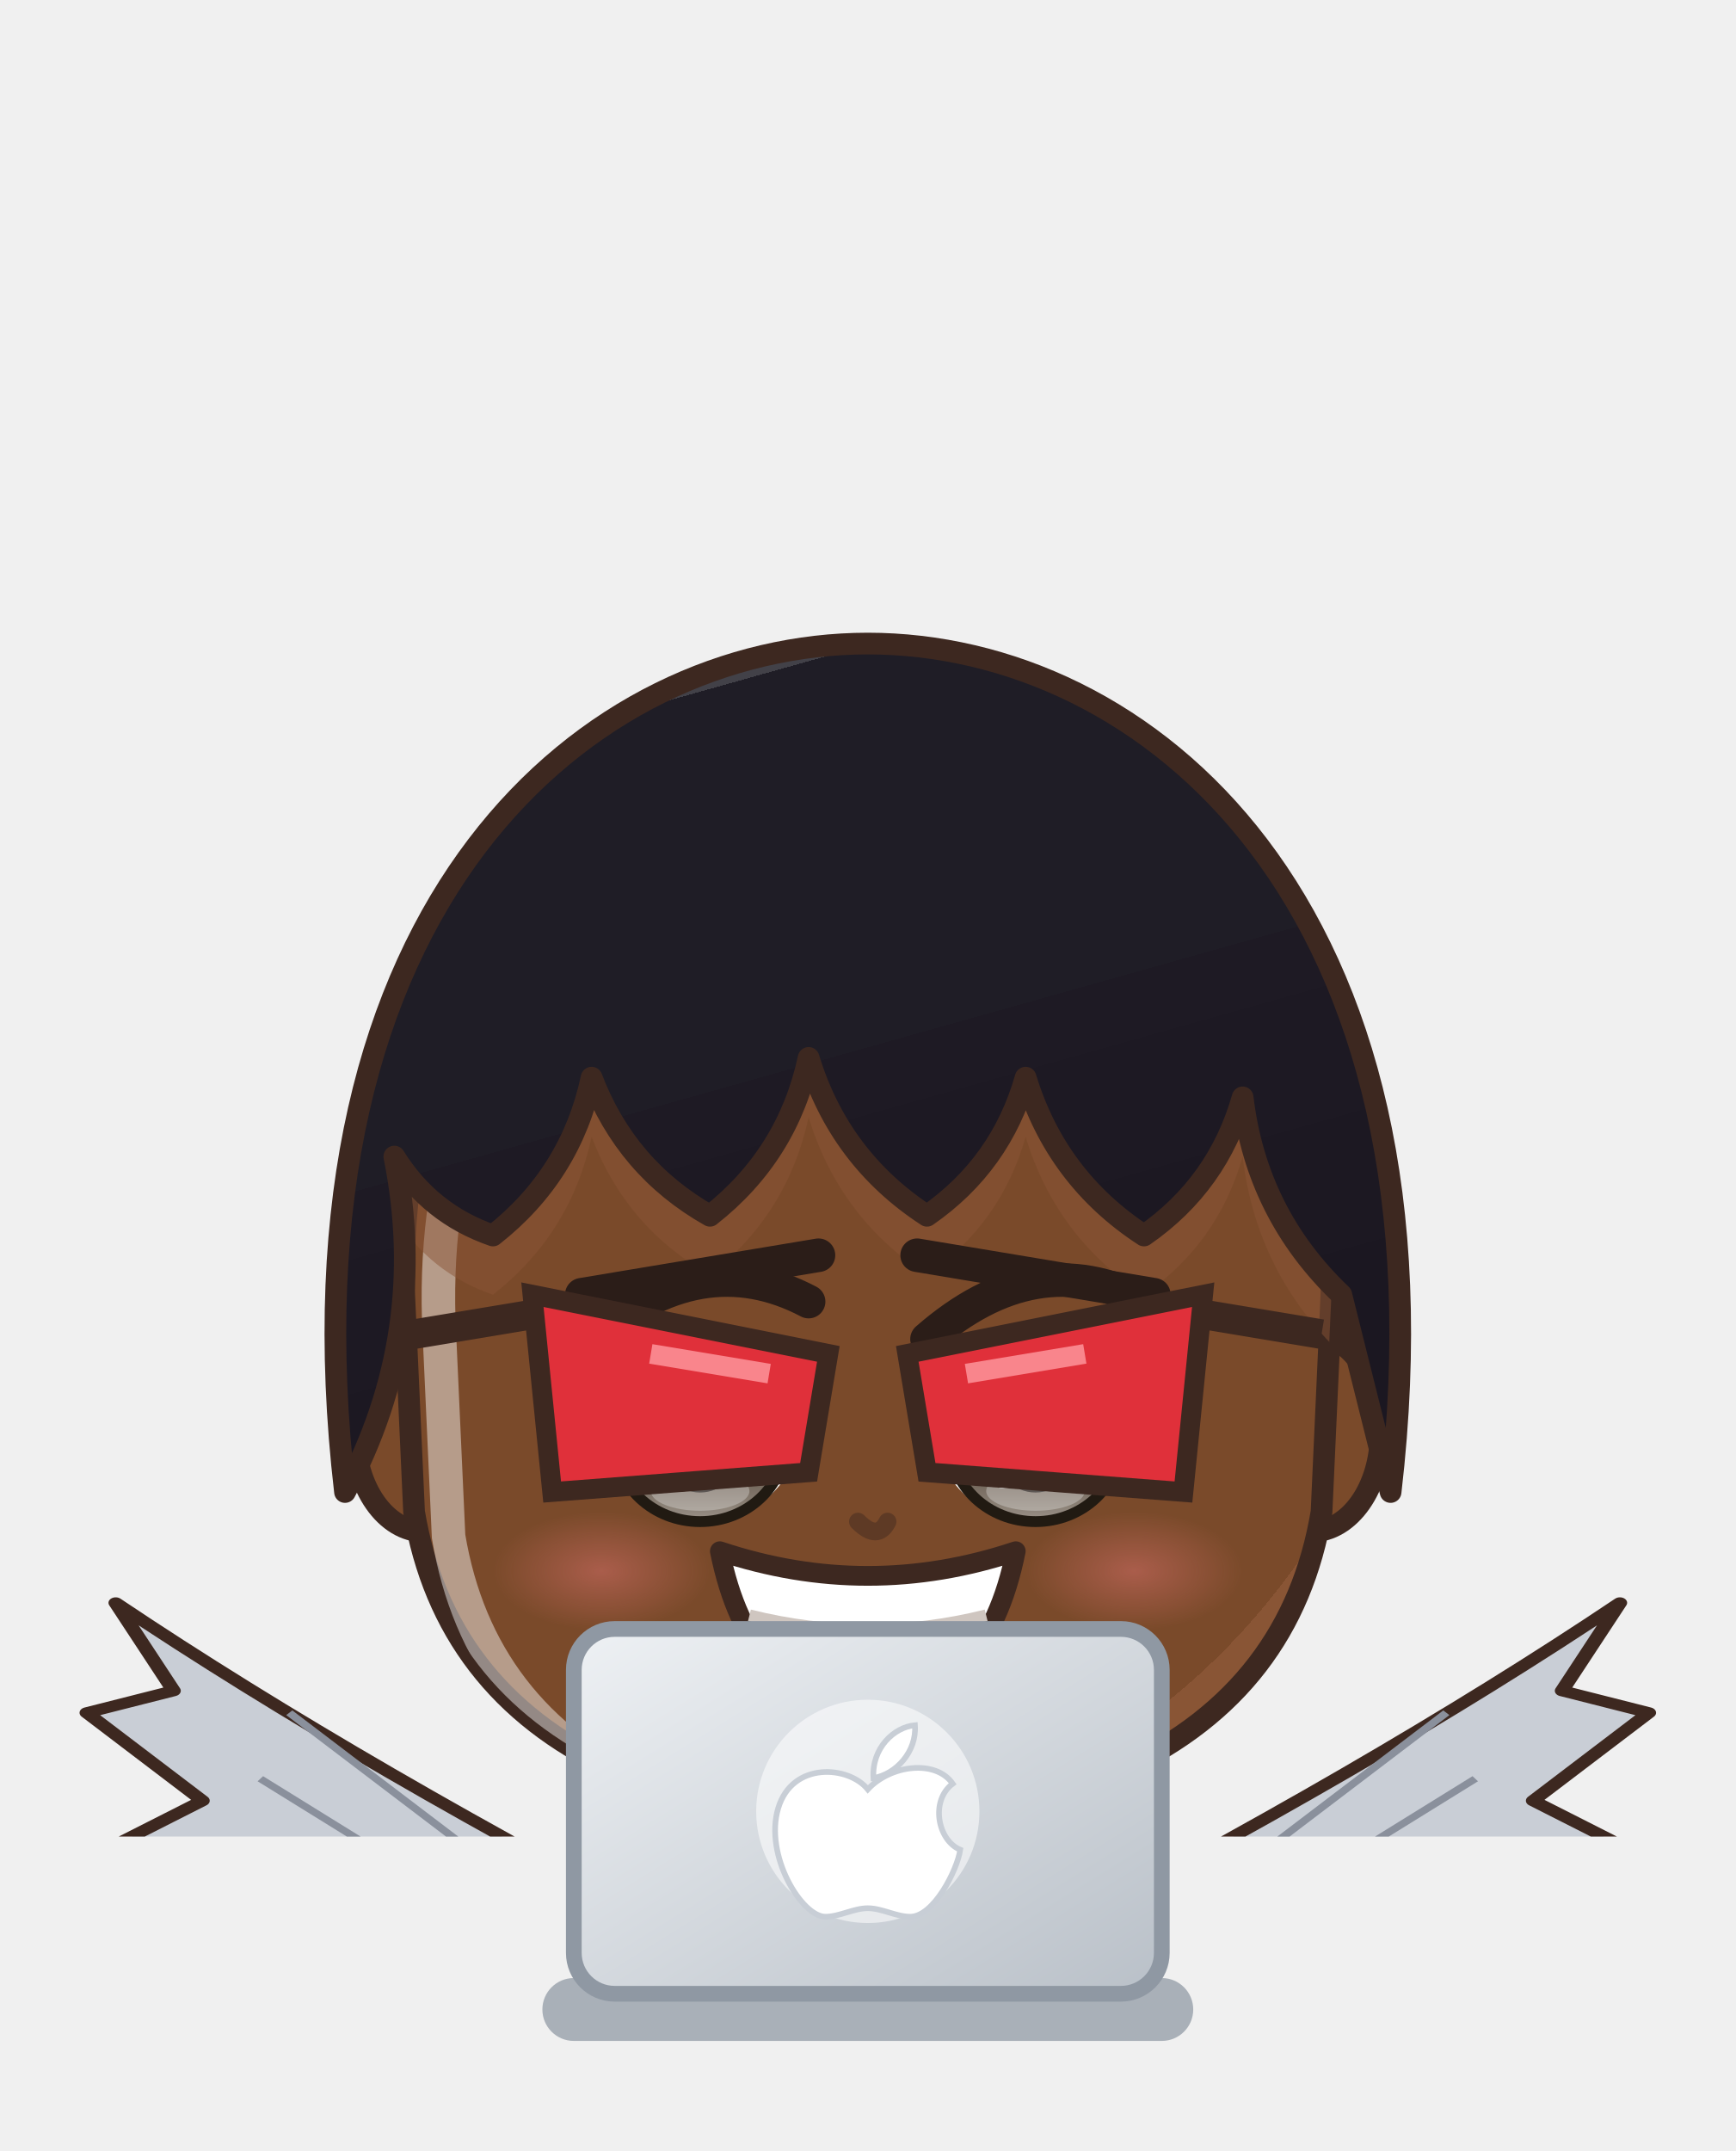
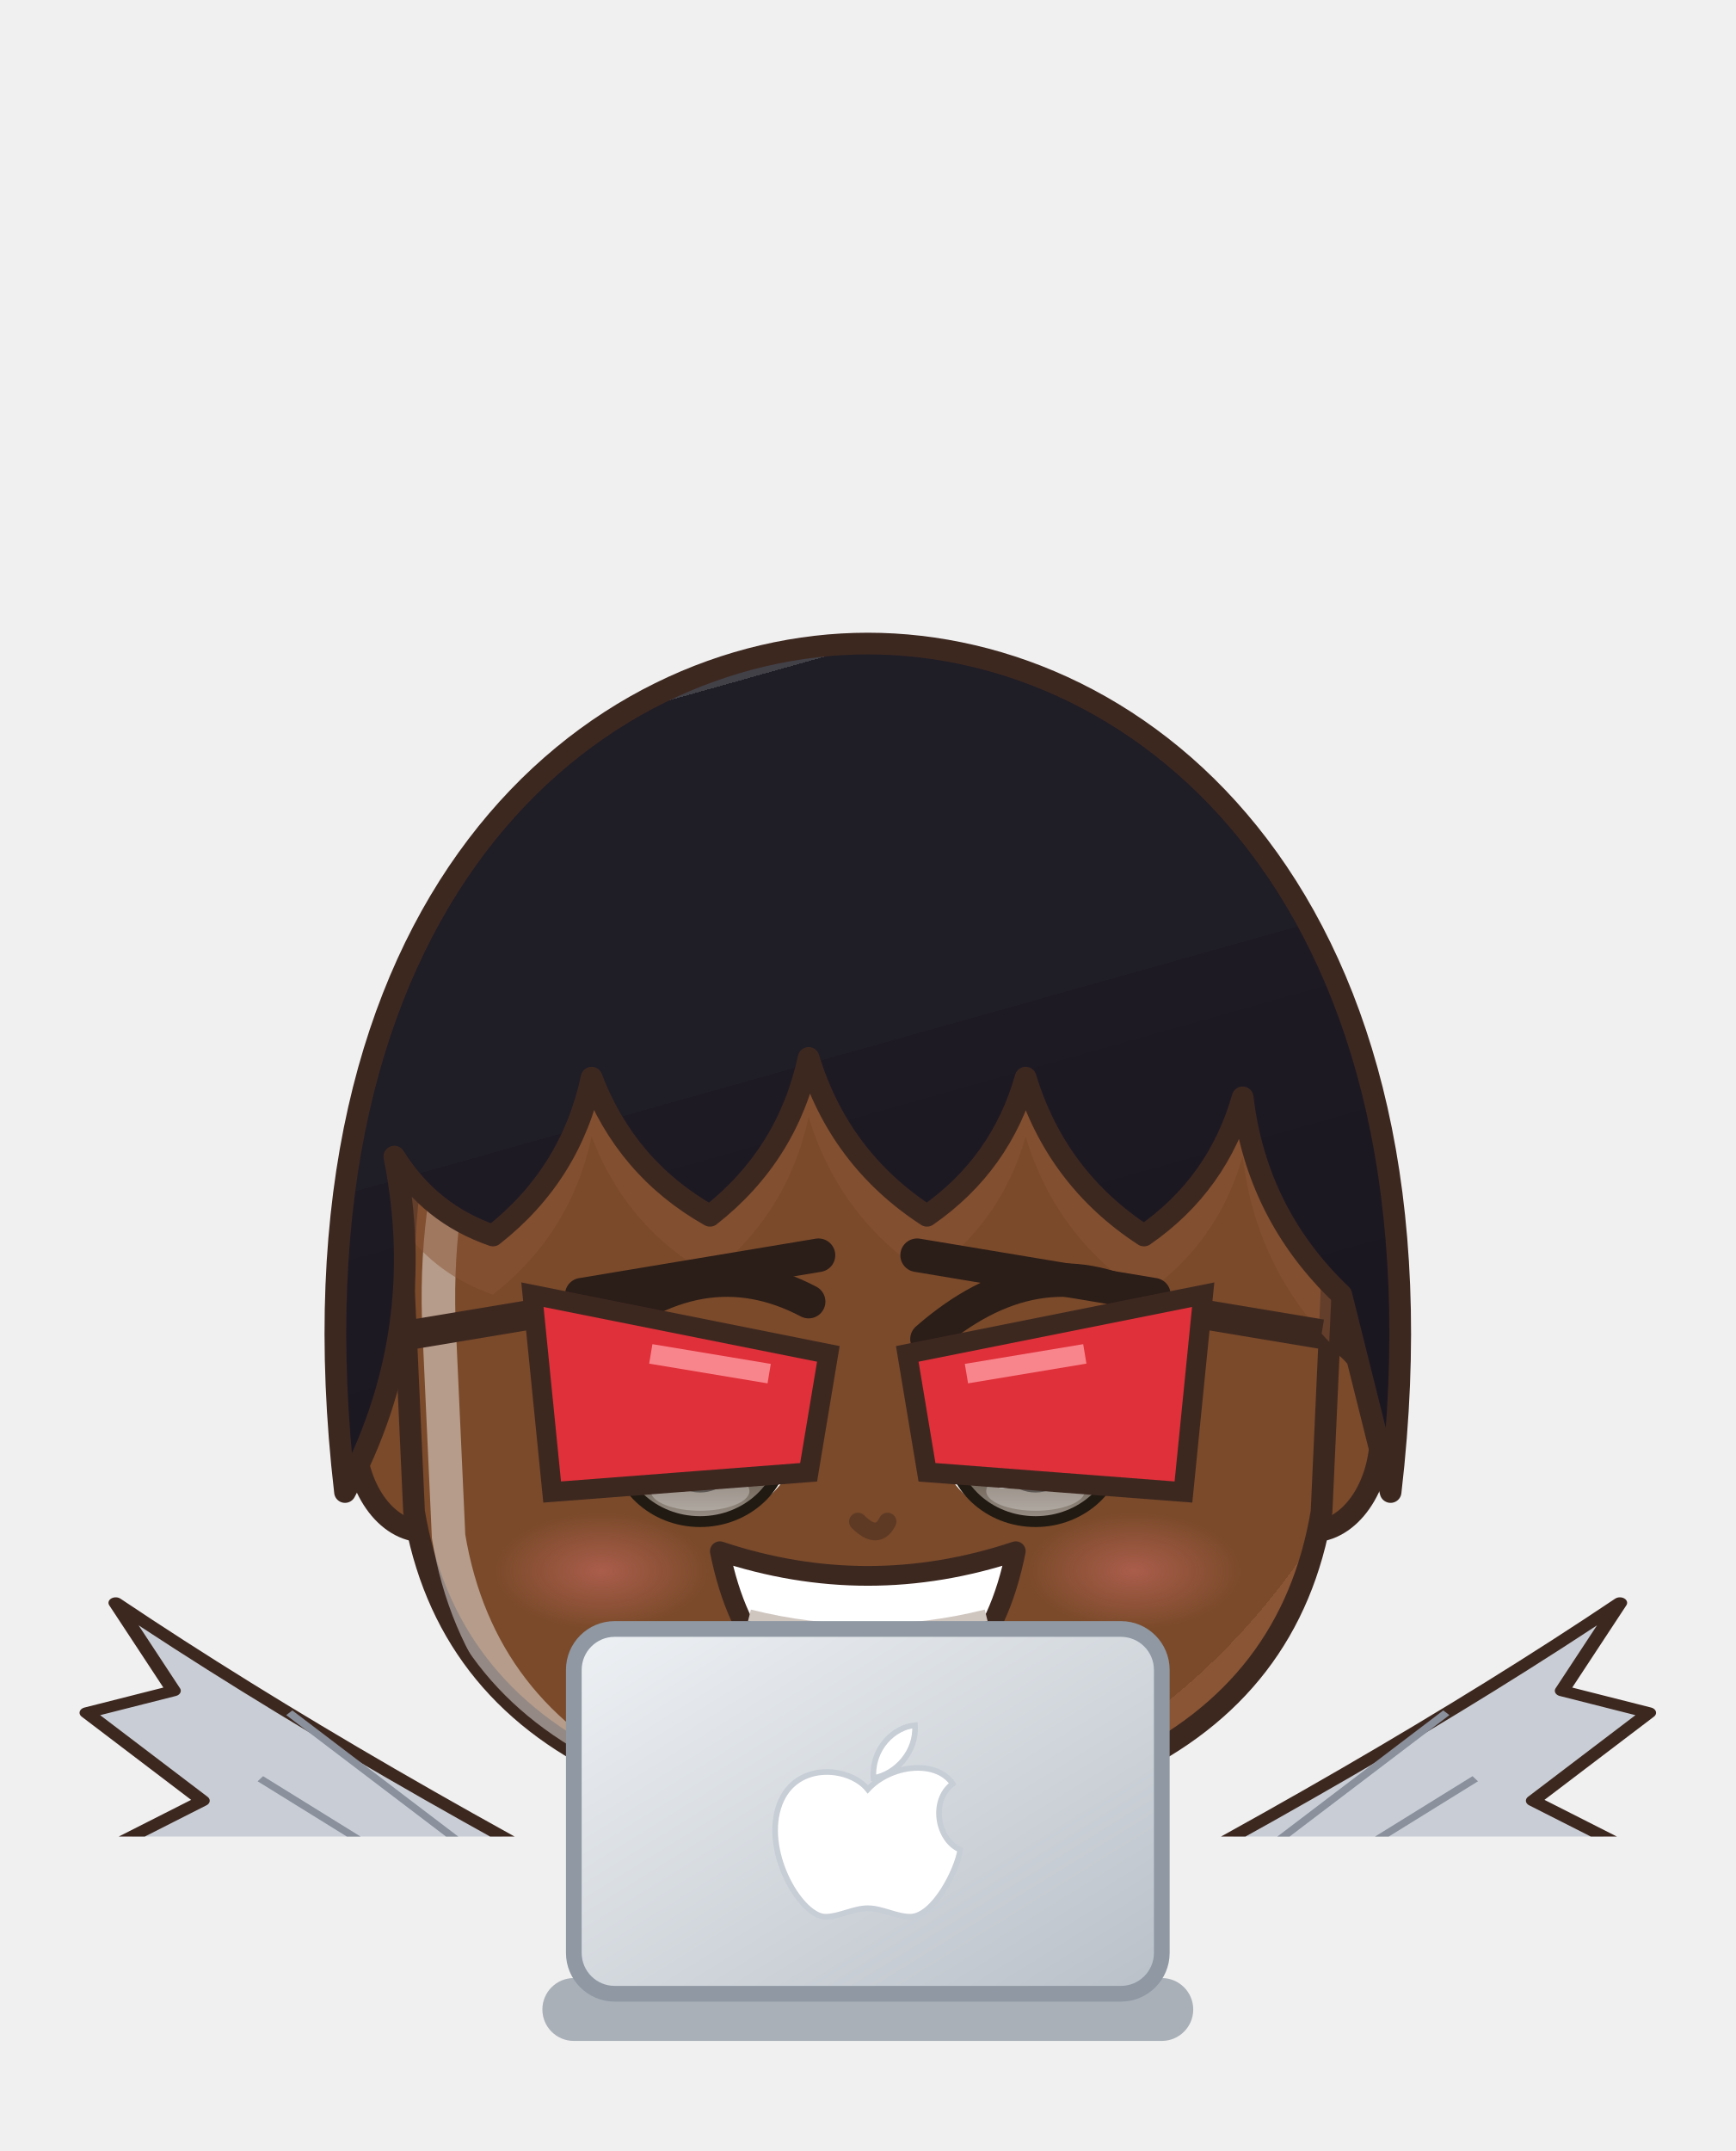
<svg xmlns="http://www.w3.org/2000/svg" viewBox="1241.3 239.2 110.4 136.8" width="110.4" height="136.8">
  <svg x="1241.3" y="239.2" viewBox="-120 -180 240 253.91" width="110.4" height="116.8">
    <defs>
      <linearGradient id="hair184" x1="0" y1="0" x2=".35" y2="1">
        <stop offset="0" stop-color="#424148" />
        <stop offset=".16" stop-color="#424148" />
        <stop offset=".16" stop-color="#1f1d26" />
        <stop offset=".58" stop-color="#1f1d26" />
        <stop offset=".58" stop-color="#1e1a24" />
        <stop offset="1" stop-color="#1b1721" />
      </linearGradient>
      <radialGradient id="skin184" cx=".4" cy=".32" r=".85">
        <stop offset="0" stop-color="#7a4a2a" />
        <stop offset=".84" stop-color="#7a4a2a" />
        <stop offset=".84" stop-color="#895535" />
        <stop offset="1" stop-color="#895535" />
      </radialGradient>
      <linearGradient id="cloth184" x1="0" y1="0" x2=".45" y2="1">
        <stop offset="0" stop-color="#d1d5dc" />
        <stop offset=".16" stop-color="#d1d5dc" />
        <stop offset=".16" stop-color="#c9ced6" />
        <stop offset=".6" stop-color="#c9ced6" />
        <stop offset=".6" stop-color="#a9abb5" />
        <stop offset="1" stop-color="#9b9da6" />
      </linearGradient>
      <linearGradient id="iris184" x1="0" y1="0" x2="0" y2="1">
        <stop offset="0" stop-color="#211a12" />
        <stop offset=".5" stop-color="#4a3a2a" />
        <stop offset="1" stop-color="#9b9289" />
      </linearGradient>
      <linearGradient id="gold184" x1="0" y1="0" x2="1" y2="1">
        <stop offset="0" stop-color="#f6d27a" />
        <stop offset=".55" stop-color="#d9a63a" />
        <stop offset="1" stop-color="#a8761e" />
      </linearGradient>
      <linearGradient id="steel184" x1="0" y1="0" x2="1" y2="1">
        <stop offset="0" stop-color="#e4e8ee" />
        <stop offset=".5" stop-color="#9aa3ad" />
        <stop offset="1" stop-color="#5a606a" />
      </linearGradient>
      <linearGradient id="beard184" x1="0" y1="0" x2="0" y2="1">
        <stop offset="0" stop-color="#e6e6ea" />
        <stop offset="1" stop-color="#b8b8c2" />
      </linearGradient>
      <radialGradient id="hawkiris184" cx=".45" cy=".4" r=".7">
        <stop offset="0" stop-color="#ffe27a" />
        <stop offset=".6" stop-color="#e8a52a" />
        <stop offset="1" stop-color="#9a5a12" />
      </radialGradient>
      <linearGradient id="straw184" x1="0" y1="0" x2=".3" y2="1">
        <stop offset="0" stop-color="#ffe7aa" />
        <stop offset=".16" stop-color="#ffe7aa" />
        <stop offset=".16" stop-color="#ffe39a" />
        <stop offset=".58" stop-color="#ffe39a" />
        <stop offset=".58" stop-color="#e9b456" />
        <stop offset="1" stop-color="#d6a54f" />
      </linearGradient>
      <radialGradient id="blush184">
        <stop offset="0" stop-color="#ff7f86" stop-opacity=".9" />
        <stop offset="1" stop-color="#ff7f86" stop-opacity="0" />
      </radialGradient>
      <clipPath id="face184">
        <path d="M -47,-6 C -48,-40 -26,-56 0,-56 C 26,-56 48,-40 47,-6 L 46,16 Q 43,34 26,42 L 12,46 L -12,46 L -26,42 Q -43,34 -46,16 Z" />
      </clipPath>
      <clipPath id="torso184">
        <path d="M -30,50 C -34,68 -28,94 -26,124 L 26,124 C 28,94 34,68 30,50 C 18,40 -18,40 -30,50 Z" />
      </clipPath>
    </defs>
    <ellipse cx="0" cy="208" rx="42" ry="7" fill="#000000" opacity=".16" />
    <g transform="translate(0,67.2) scale(1.364,1.364) translate(0,-44)" />
    <g transform="translate(0,205) scale(1.0,0.76) translate(0,-205)">
      <path d="M -20,54 Q -70,20 -104,-10 L -96,6 L -108,10 L -92,26 L -104,34 L -84,48 Q -56,74 -24,84 Z" fill="#c9ced6" stroke="#3d2820" stroke-width="2" stroke-linejoin="round" />
      <path d="M -30,60 L -80,10" stroke="#8a909c" stroke-width="1.2" />
      <path d="M -30,66 L -84,22" stroke="#8a909c" stroke-width="1.2" />
      <path d="M -30,72 L -88,34" stroke="#8a909c" stroke-width="1.2" />
      <path d="M -30,78 L -92,46" stroke="#8a909c" stroke-width="1.2" />
      <path d="M 20,54 Q 70,20 104,-10 L 96,6 L 108,10 L 92,26 L 104,34 L 84,48 Q 56,74 24,84 Z" fill="#c9ced6" stroke="#3d2820" stroke-width="2" stroke-linejoin="round" />
      <path d="M 30,60 L 80,10" stroke="#8a909c" stroke-width="1.2" />
      <path d="M 30,66 L 84,22" stroke="#8a909c" stroke-width="1.2" />
      <path d="M 30,72 L 88,34" stroke="#8a909c" stroke-width="1.2" />
      <path d="M 30,78 L 92,46" stroke="#8a909c" stroke-width="1.2" />
      <path d="M -23.5,118 Q -24.5,160.0 -20.5,202 L -5.5,202 Q -1.5,160.0 -2.5,118 Z" fill="#5a606c" stroke="#3d2820" stroke-width="2.2" stroke-linejoin="round" />
      <path d="M -22,168 Q -24,184.0 -22,200 L -4,200 Q -2,184.0 -4,168 Z" fill="#3a3f4a" stroke="#3d2820" stroke-width="2.2" stroke-linejoin="round" />
      <path d="M -18,172 L -18,196" stroke="#ffffff" stroke-width="2" opacity=".18" />
      <ellipse cx="-13" cy="205" rx="14" ry="7" fill="#1f1d26" stroke="#3d2820" stroke-width="2.2" stroke-linejoin="round" />
      <path d="M 2.5,118 Q 1.5,160.0 5.5,202 L 20.5,202 Q 24.5,160.0 23.5,118 Z" fill="#5a606c" stroke="#3d2820" stroke-width="2.2" stroke-linejoin="round" />
      <path d="M 4,168 Q 2,184.0 4,200 L 22,200 Q 24,184.0 22,168 Z" fill="#3a3f4a" stroke="#3d2820" stroke-width="2.2" stroke-linejoin="round" />
      <path d="M 8,172 L 8,196" stroke="#ffffff" stroke-width="2" opacity=".18" />
      <ellipse cx="13" cy="205" rx="14" ry="7" fill="#1f1d26" stroke="#3d2820" stroke-width="2.2" stroke-linejoin="round" />
      <path d="M -30,50 C -34,68 -28,94 -26,124 L 26,124 C 28,94 34,68 30,50 C 18,40 -18,40 -30,50 Z" fill="url(#cloth184)" stroke="#3d2820" stroke-width="2.2" stroke-linejoin="round" />
      <g clip-path="url(#torso184)">
        <path d="M -30,50 C -34,68 -28,94 -26,124 L 26,124 C 28,94 34,68 30,50 C 18,40 -18,40 -30,50 Z" transform="translate(4,3)" fill="none" stroke="#ffffff" stroke-width="5" opacity=".3" />
        <path d="M -30,50 C -34,68 -28,94 -26,124 L 26,124 C 28,94 34,68 30,50 C 18,40 -18,40 -30,50 Z" transform="translate(-6,-2)" fill="none" stroke="#000000" stroke-width="9" opacity=".13" />
      </g>
      <g clip-path="url(#torso184)">
        <path d="M -40,40 L -14,40 L -18,130 L -40,130 Z M 40,40 L 14,40 L 18,130 L 40,130 Z" fill="#5a606c" />
      </g>
      <path d="M -24,46 L 0,70 L 24,46 M 0,70 L 0,104" stroke="#c8202a" stroke-width="5" fill="none" />
      <path d="M -28,54 L -38,84 L -31,102" stroke="#3d2820" stroke-width="17" fill="none" stroke-linecap="round" stroke-linejoin="round" />
      <path d="M -28,54 L -38,84 L -31,102" stroke="url(#cloth184)" stroke-width="12.6" fill="none" stroke-linecap="round" stroke-linejoin="round" />
      <path d="M -28,54 L -38,84 L -31,102" transform="translate(-2.6,-1)" stroke="#ffffff" stroke-width="2.6" fill="none" stroke-linecap="round" stroke-linejoin="round" opacity=".28" />
      <path d="M 28,54 L 38,84 L 31,102" stroke="#3d2820" stroke-width="17" fill="none" stroke-linecap="round" stroke-linejoin="round" />
      <path d="M 28,54 L 38,84 L 31,102" stroke="url(#cloth184)" stroke-width="12.6" fill="none" stroke-linecap="round" stroke-linejoin="round" />
      <path d="M 28,54 L 38,84 L 31,102" transform="translate(-2.6,-1)" stroke="#ffffff" stroke-width="2.6" fill="none" stroke-linecap="round" stroke-linejoin="round" opacity=".28" />
      <circle cx="-31" cy="102" r="8.5" fill="#3a3f4a" stroke="#3d2820" stroke-width="2.2" />
      <circle cx="31" cy="102" r="8.5" fill="#3a3f4a" stroke="#3d2820" stroke-width="2.2" />
      <path d="M -44,64 L -32,62 L -31,72 L -43,74 Z" fill="#a77fd6" stroke="#3d2820" stroke-width="1.4" />
      <path d="M -10,34 L 10,34 L 9,46 Q 0,50 -9,46 Z" fill="#895535" />
    </g>
    <g transform="translate(0,67.2) scale(1.364,1.364) translate(0,-44)">
      <ellipse cx="-45" cy="8" rx="7" ry="10" fill="url(#skin184)" stroke="#3d2820" stroke-width="2.2" stroke-linejoin="round" />
      <ellipse cx="45" cy="8" rx="7" ry="10" fill="url(#skin184)" stroke="#3d2820" stroke-width="2.2" stroke-linejoin="round" />
      <path d="M -47,-6 C -48,-40 -26,-56 0,-56 C 26,-56 48,-40 47,-6 L 46,16 Q 43,34 26,42 L 12,46 L -12,46 L -26,42 Q -43,34 -46,16 Z" fill="url(#skin184)" stroke="#3d2820" stroke-width="2.2" stroke-linejoin="round" />
      <g clip-path="url(#face184)">
        <path d="M -47,-6 C -48,-40 -26,-56 0,-56 C 26,-56 48,-40 47,-6 L 46,16 Q 43,34 26,42 L 12,46 L -12,46 L -26,42 Q -43,34 -46,16 Z" transform="translate(3.5,2.5)" fill="none" stroke="#ffffff" stroke-width="3.4" opacity=".45" />
      </g>
      <g clip-path="url(#face184)">
        <path d="M -53,14 C -60,-46 -28,-72 0,-72 C 28,-72 60,-46 53,14 L 48,-6 Q 39.4,-14.2 38,-26 Q 35.5,-17.2 28,-12 Q 19.1,-17.8 16,-28 Q 13.5,-19.2 6,-14 Q -2.9,-19.8 -6,-30 Q -8.1,-20.2 -16,-14 Q -24.5,-18.8 -28,-28 Q -30.1,-18.2 -38,-12 Q -44.4,-14.2 -48,-20 Q -44.4,-2.1 -53,14 Z" transform="translate(0,6)" fill="#8a5335" opacity=".5" />
      </g>
      <ellipse cx="-17" cy="8" rx="10" ry="9" fill="#ffffff" />
      <ellipse cx="-17" cy="9" rx="8.6" ry="8" fill="url(#iris184)" />
      <ellipse cx="-17" cy="4.0" rx="8.6" ry="3.8" fill="#1e1612" opacity=".38" />
      <ellipse cx="-17" cy="9" rx="8.6" ry="8" fill="none" stroke="#211a12" stroke-width="1.1" />
      <ellipse cx="-17" cy="10" rx="4" ry="4.05" fill="#1e1612" />
      <ellipse cx="-17" cy="13.9" rx="5" ry="2.0" fill="#ffffff" opacity=".28" />
      <circle cx="-13.5" cy="4.85" r="2.4" fill="#ffffff" />
      <circle cx="-20.2" cy="12.05" r="1.6" fill="#ffffff" opacity=".9" />
      <path d="M -28,-1.5 Q -17,-11.1 -6,-5.3" stroke="#2b1d18" stroke-width="3.4" fill="none" stroke-linecap="round" />
      <path d="M -29,-6 L -5,-10" stroke="#2b1d18" stroke-width="3.4" stroke-linecap="round" />
      <ellipse cx="17" cy="8" rx="10" ry="9" fill="#ffffff" />
      <ellipse cx="17" cy="9" rx="8.6" ry="8" fill="url(#iris184)" />
      <ellipse cx="17" cy="4.0" rx="8.6" ry="3.8" fill="#1e1612" opacity=".38" />
      <ellipse cx="17" cy="9" rx="8.6" ry="8" fill="none" stroke="#211a12" stroke-width="1.1" />
      <ellipse cx="17" cy="10" rx="4" ry="4.05" fill="#1e1612" />
      <ellipse cx="17" cy="13.9" rx="5" ry="2.0" fill="#ffffff" opacity=".28" />
      <circle cx="20.5" cy="4.85" r="2.4" fill="#ffffff" />
      <circle cx="13.8" cy="12.05" r="1.6" fill="#ffffff" opacity=".9" />
      <path d="M 6,-1.5 Q 17,-11.1 28,-5.3" stroke="#2b1d18" stroke-width="3.4" fill="none" stroke-linecap="round" />
      <path d="M 5,-10 L 29,-6" stroke="#2b1d18" stroke-width="3.4" stroke-linecap="round" />
      <path d="M -15,20 Q 0,25 15,20 Q 12,35 0,36 Q -12,35 -15,20 Z" fill="#ffffff" stroke="#3d2820" stroke-width="2" stroke-linejoin="round" />
      <path d="M -12,26.5 Q 0,29.5 12,26.5" stroke="#cfc6c0" stroke-width="1.2" fill="none" />
      <ellipse cx="-27" cy="22" rx="11" ry="6" fill="url(#blush184)" opacity="0.40" />
      <ellipse cx="27" cy="22" rx="11" ry="6" fill="url(#blush184)" opacity="0.40" />
      <path d="M -1,17 Q 1,19 2,17" stroke="#5e3a25" stroke-width="1.8" fill="none" stroke-linecap="round" />
      <path d="M -53,14 C -60,-46 -28,-72 0,-72 C 28,-72 60,-46 53,14 L 48,-6 Q 39.4,-14.2 38,-26 Q 35.5,-17.2 28,-12 Q 19.1,-17.8 16,-28 Q 13.5,-19.2 6,-14 Q -2.9,-19.8 -6,-30 Q -8.1,-20.2 -16,-14 Q -24.5,-18.8 -28,-28 Q -30.1,-18.2 -38,-12 Q -44.4,-14.2 -48,-20 Q -44.4,-2.1 -53,14 Z" fill="url(#hair184)" stroke="#3d2820" stroke-width="2.2" stroke-linejoin="round" />
      <path d="M -4,0 L -34,-6 L -32,14 L -6,12 Z" fill="#e0303a" stroke="#3d2820" stroke-width="2" />
      <path d="M -10,2 L -22,0" stroke="#ff9aa0" stroke-width="2" opacity=".8" />
      <path d="M 4,0 L 34,-6 L 32,14 L 6,12 Z" fill="#e0303a" stroke="#3d2820" stroke-width="2" />
      <path d="M 10,2 L 22,0" stroke="#ff9aa0" stroke-width="2" opacity=".8" />
      <path d="M -46,-2 L -34,-4 M 46,-2 L 34,-4" stroke="#3d2820" stroke-width="3" />
    </g>
    <g transform="translate(0,205) scale(1.0,0.76) translate(0,-205)" />
  </svg>
  <circle cx="1282.2" cy="362.0" r="3.9" fill="#7a4a2a" stroke="#3d2820" stroke-width="1.2" />
  <circle cx="1310.8" cy="362.0" r="3.9" fill="#7a4a2a" stroke="#3d2820" stroke-width="1.2" />
  <defs>
    <linearGradient id="lp185" x1="0" y1="0" x2="1" y2="1">
      <stop offset="0" stop-color="#eef1f4" />
      <stop offset="1" stop-color="#b9c0c8" />
    </linearGradient>
  </defs>
  <rect x="1275.8" y="365.0" width="41.4" height="4" rx="2" fill="#a9b0b8" />
  <rect x="1277.8" y="342.8" width="37.4" height="23.2" rx="2.6" fill="url(#lp185)" stroke="#8f98a3" stroke-width="1" />
-   <ellipse cx="1296.5" cy="354.4" rx="7.1" ry="7.1" fill="#ffffff" opacity=".55" />
  <path d="M 0,-4 C -2,-6.5 -8,-7 -9.5,-2 C -11,3 -7,9.5 -4.5,9.5 C -3,9.5 -1.5,8.6 0,8.6 C 1.5,8.6 3,9.5 4.5,9.5 C 7,9.5 9.5,4.5 9.8,2.4 C 7.4,1.4 6.6,-2.8 9,-4.6 C 7.2,-7.2 2.4,-6.6 0,-4 Z M 0.6,-5.2 C 0.4,-8.4 2.8,-10.6 5,-10.8 C 5.2,-8 3,-5.6 0.6,-5.2 Z" transform="translate(1296.5,355.4) scale(0.60)" fill="#ffffff" stroke="#c8ced6" stroke-width=".6" />
</svg>
